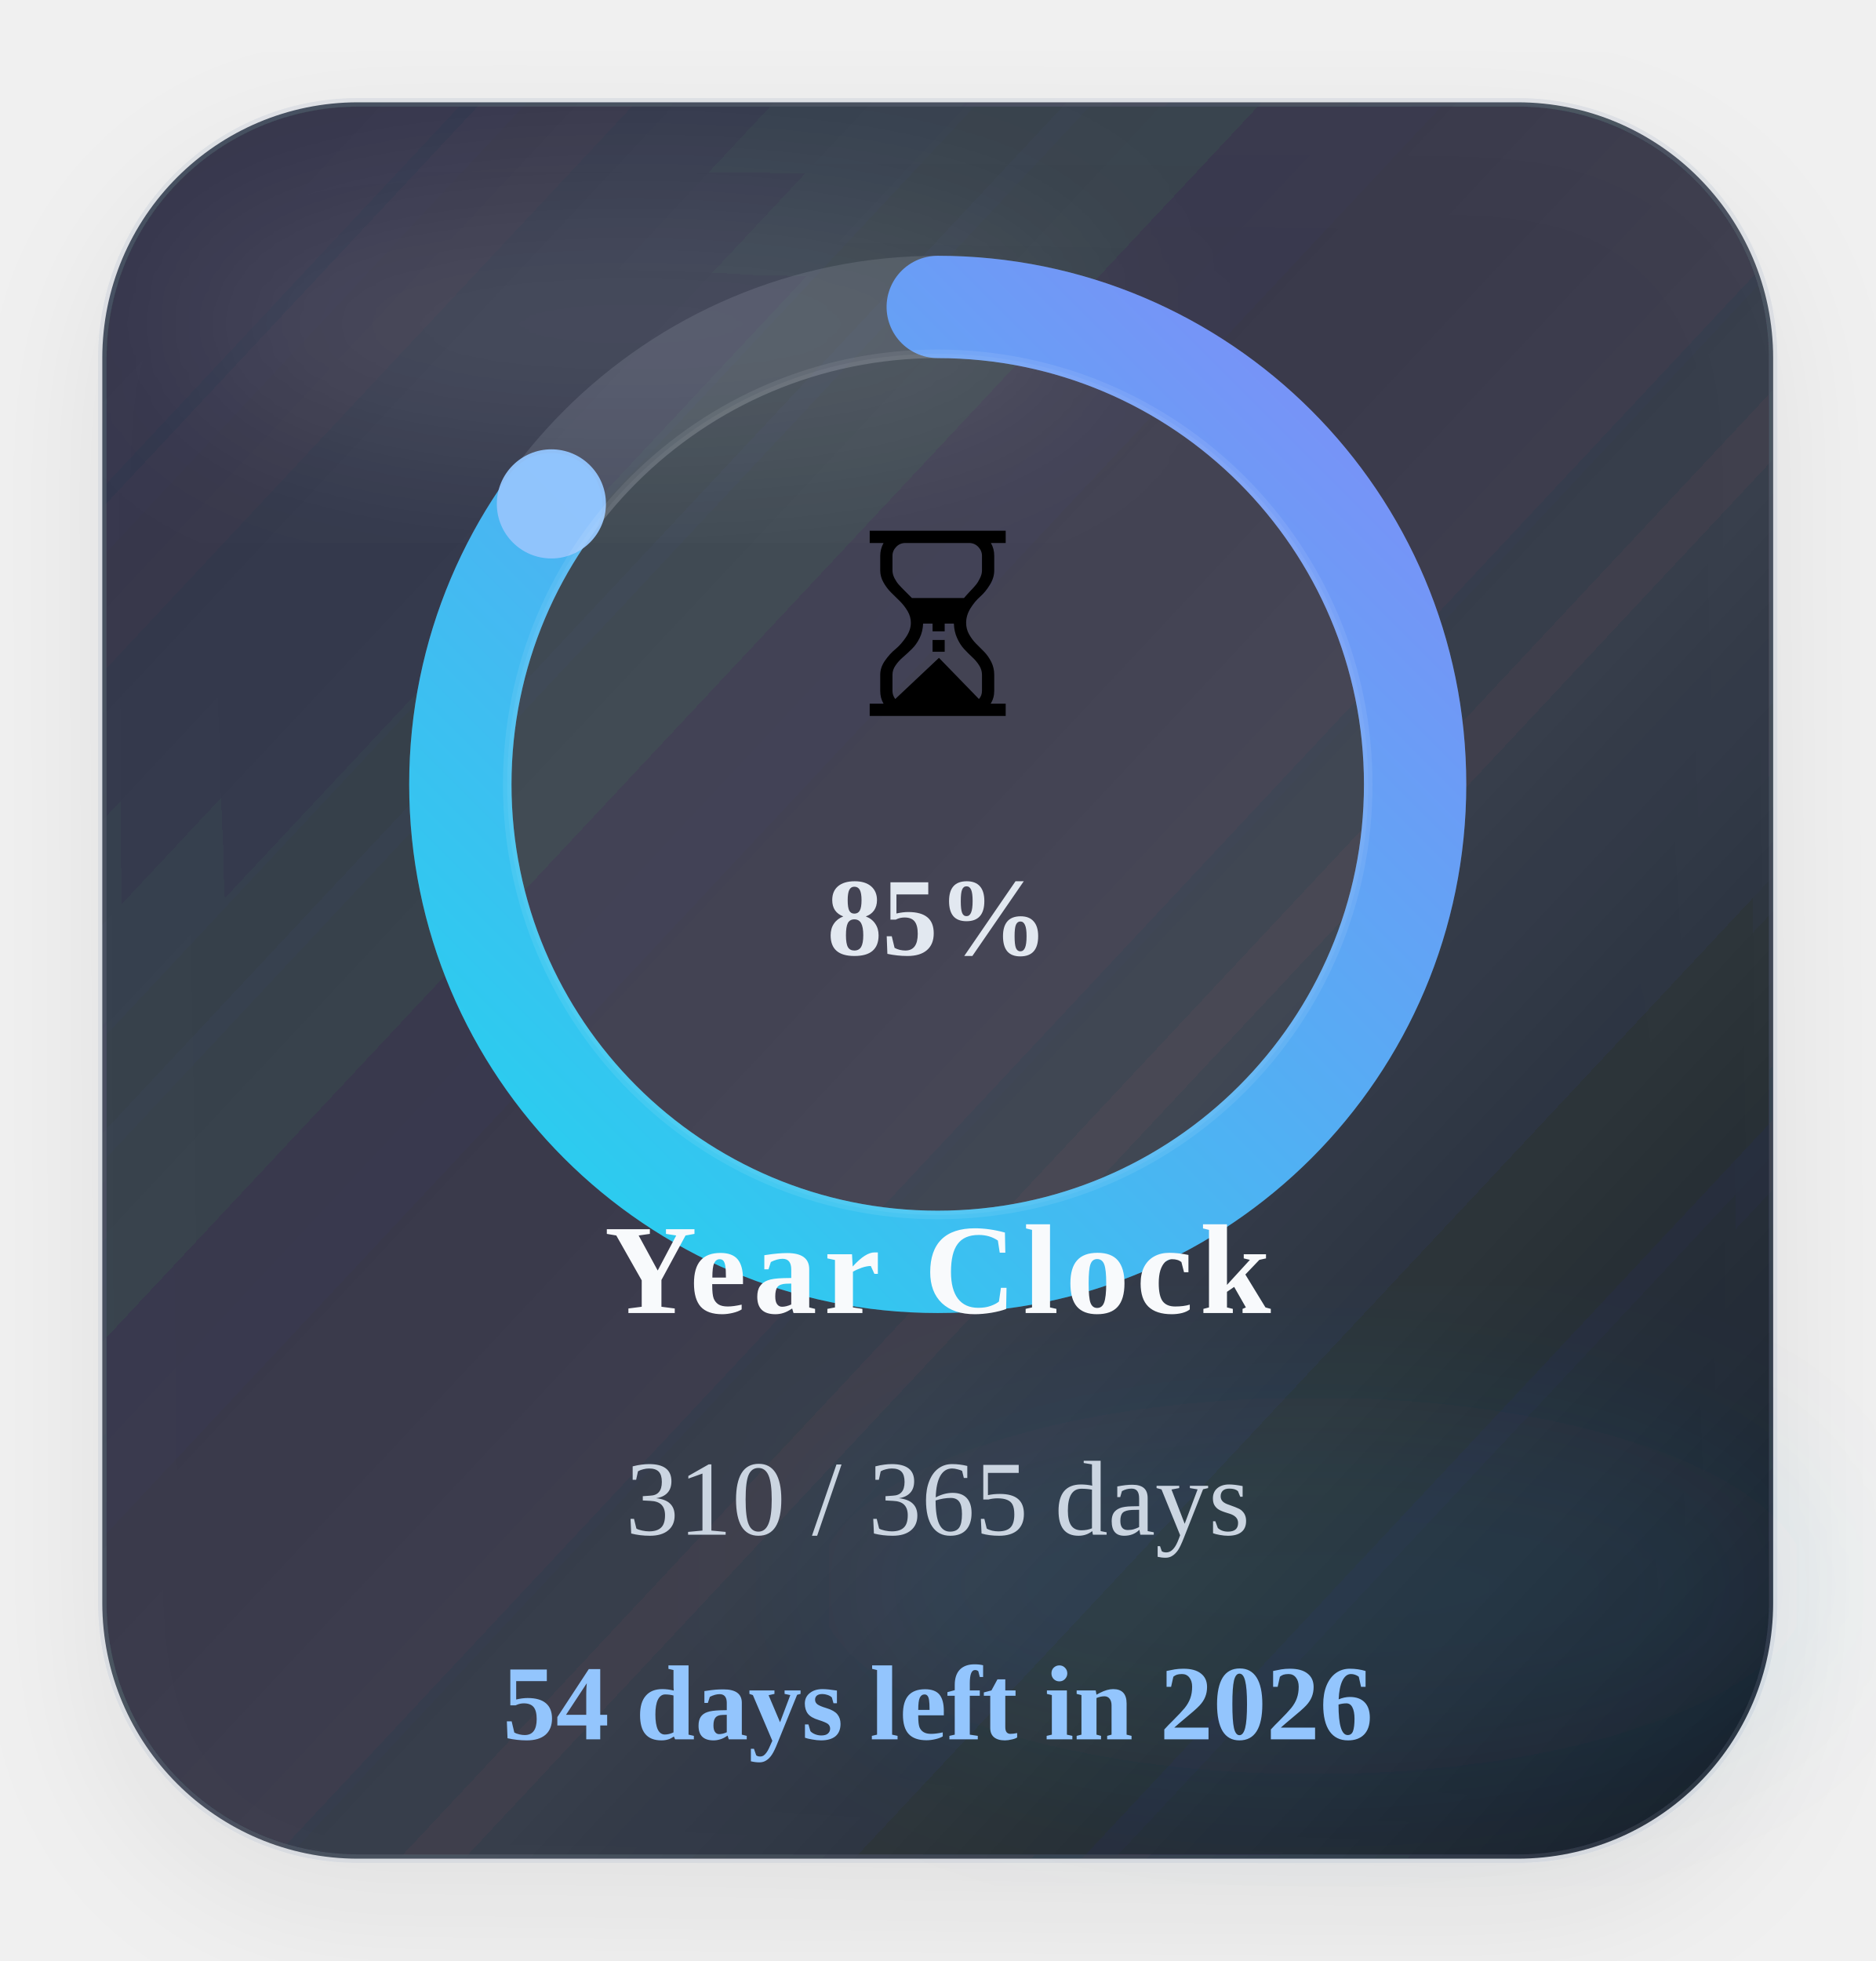
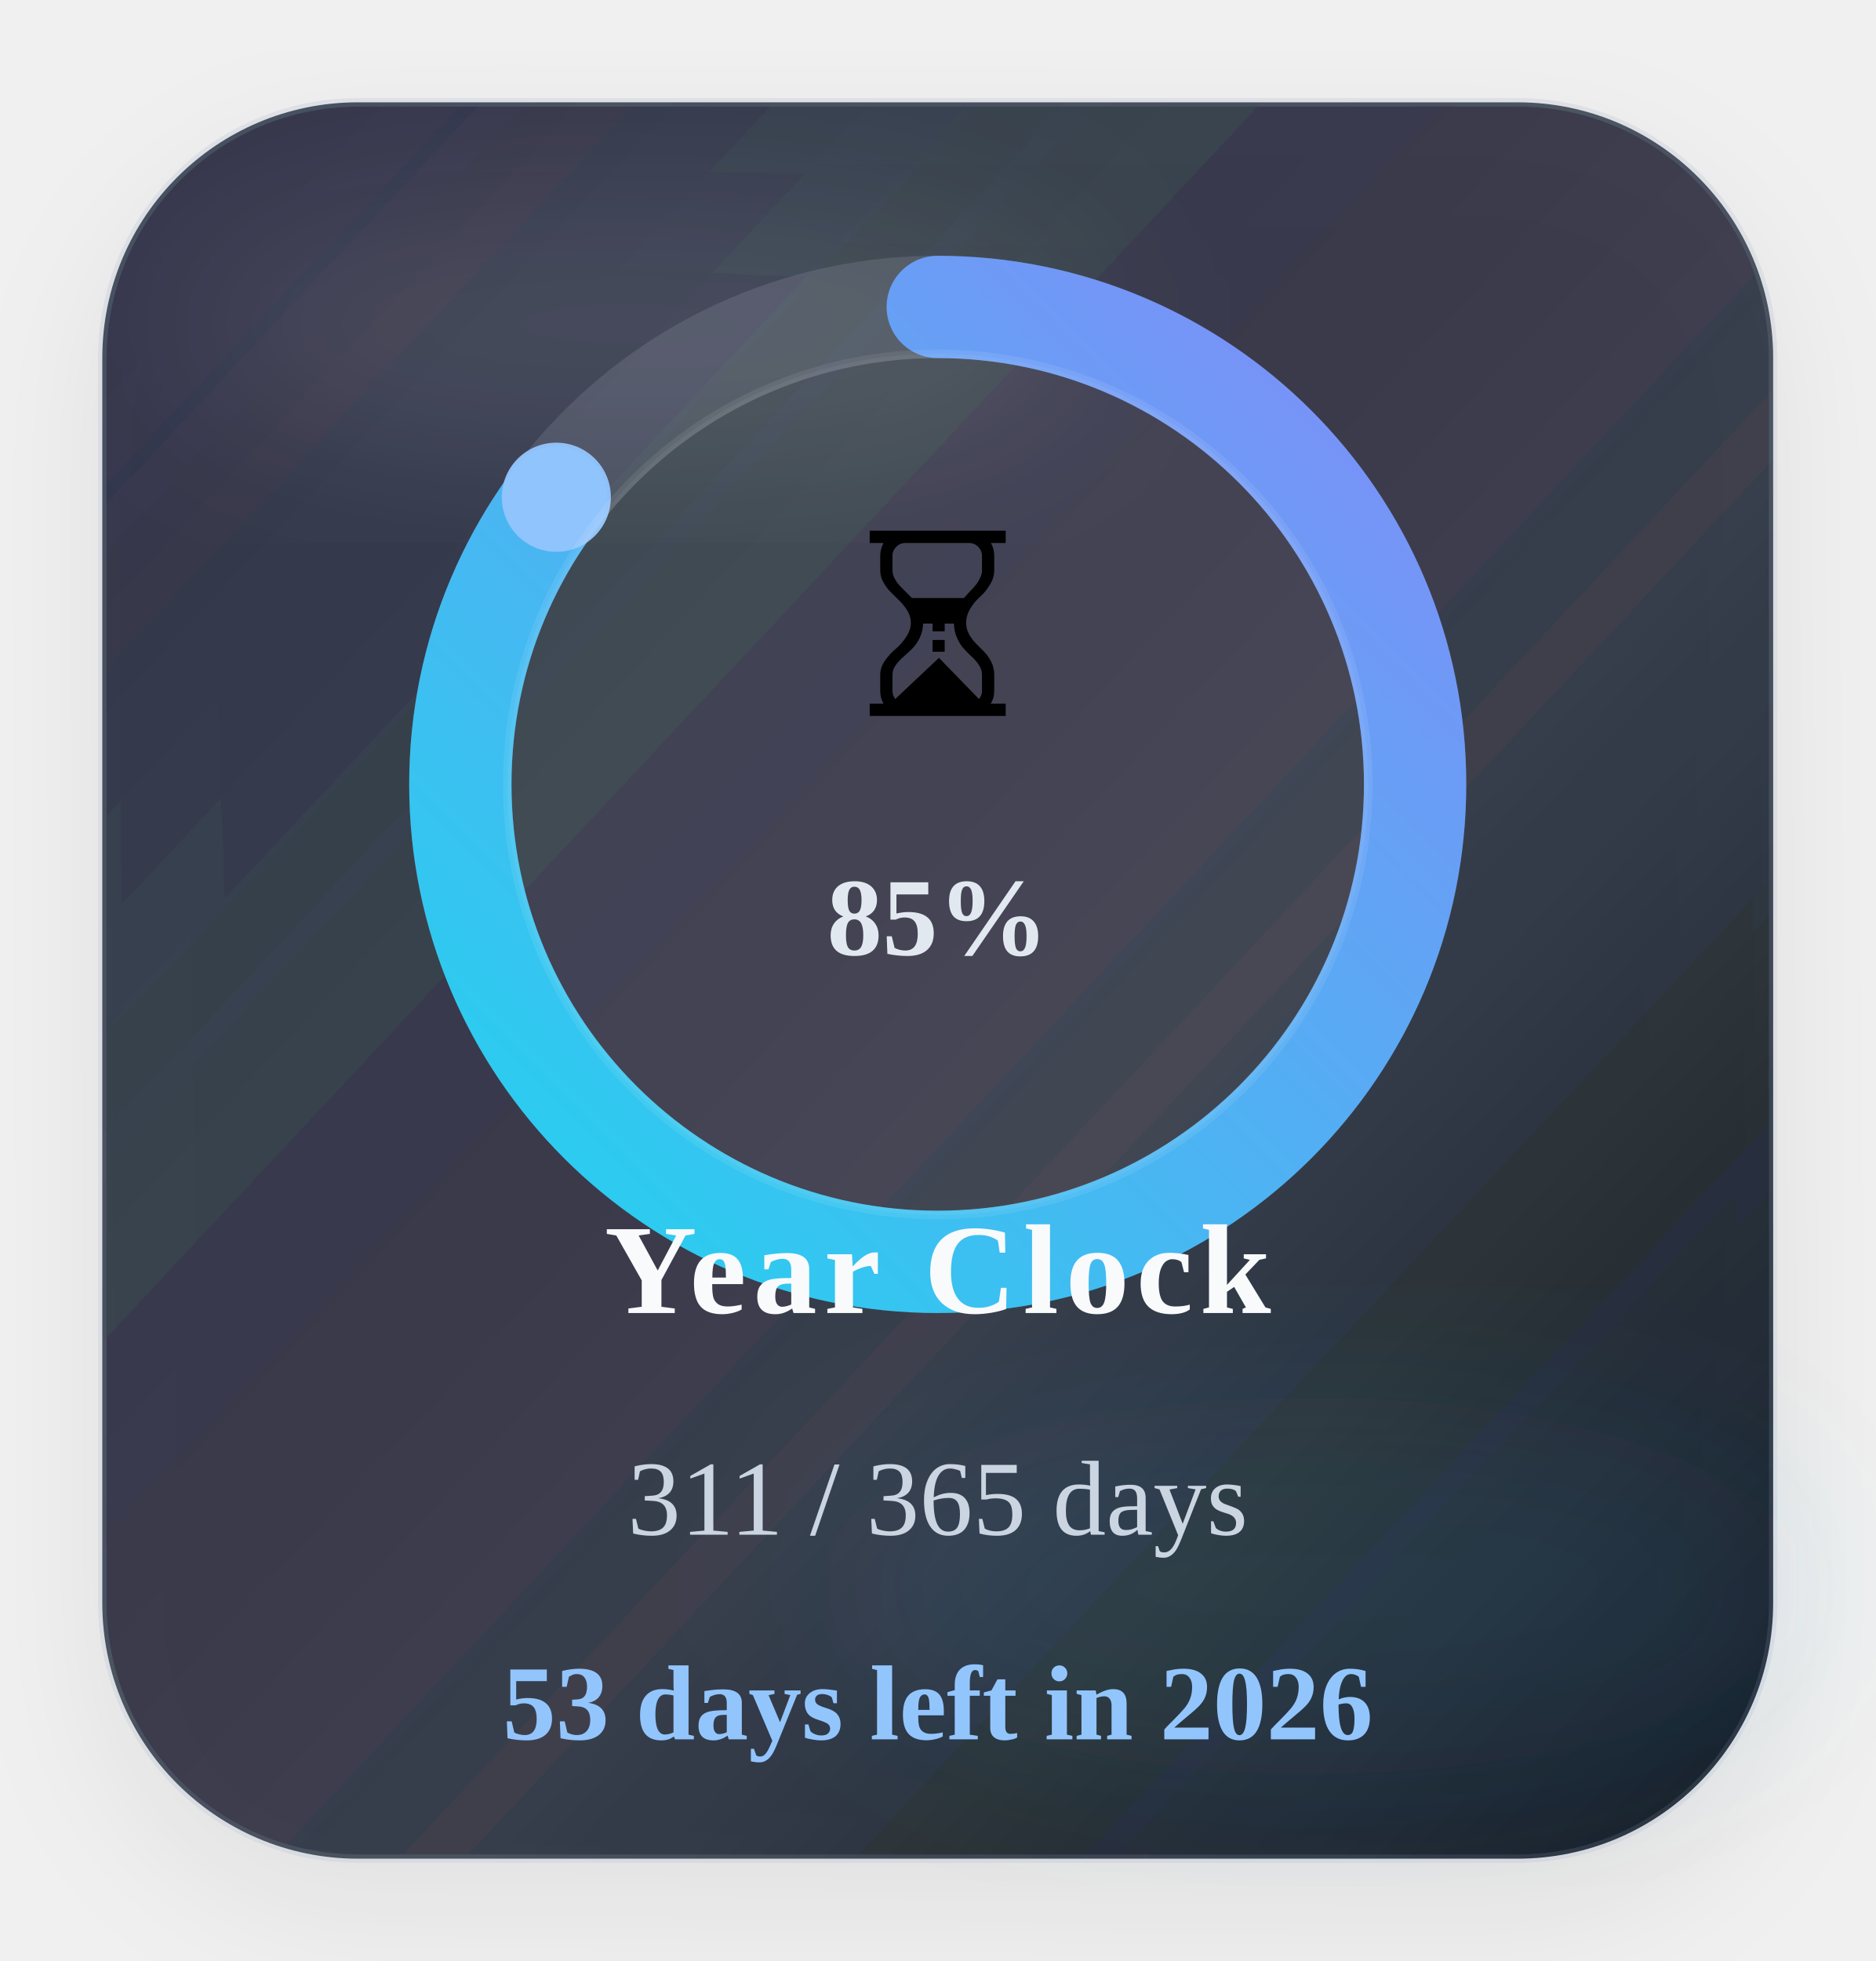
<svg xmlns="http://www.w3.org/2000/svg" width="220" height="230" viewBox="0 0 220 230" role="img" aria-label="Time progress for 2026">
  <defs>
    <linearGradient id="timeGradient" x1="0%" y1="0%" x2="100%" y2="100%">
      <stop offset="0%" stop-color="#22d3ee" />
      <stop offset="100%" stop-color="#818cf8" />
    </linearGradient>
    <linearGradient id="timeCard" x1="0%" y1="0%" x2="100%" y2="100%">
      <stop offset="0%" stop-color="#1c2537" stop-opacity="0.88" />
      <stop offset="60%" stop-color="#111827" stop-opacity="0.8" />
      <stop offset="100%" stop-color="#0b1220" stop-opacity="0.96" />
    </linearGradient>
    <filter id="timeShadow" x="-25%" y="-25%" width="150%" height="150%">
      <feDropShadow dx="0" dy="6" stdDeviation="8" flood-color="#020617" flood-opacity="0.08" />
    </filter>
    <filter id="timeBlur" x="-30%" y="-30%" width="160%" height="160%">
      <feGaussianBlur stdDeviation="10" />
    </filter>
  </defs>
  <rect x="12" y="12" width="196" height="206" rx="30" fill="url(#timeCard)" stroke="#94a3b8" stroke-opacity="0.18" filter="url(#timeShadow)" />
  <ellipse cx="74" cy="38" rx="54" ry="16" fill="#ffffff" fill-opacity="0.09" filter="url(#timeBlur)" />
  <ellipse cx="154" cy="186" rx="58" ry="22" fill="#38bdf8" fill-opacity="0.08" filter="url(#timeBlur)" />
  <circle class="ring-track" cx="110" cy="92" r="56" fill="none" stroke="#cbd5e1" stroke-opacity="0.14" stroke-width="12" />
-   <circle class="progress-ring" cx="110" cy="92" r="56" fill="none" stroke="url(#timeGradient)" stroke-width="12" stroke-linecap="round" stroke-dasharray="351.86" stroke-dashoffset="52.80" data-target-offset="52.80" data-ring-length="351.86" transform="rotate(-90 110 92)" />
-   <circle class="progress-endcap" cx="64.68" cy="59.10" r="6.4" fill="#93c5fd" fill-opacity="0.96" data-center-x="110" data-center-y="92" data-radius="56" data-target-angle="215.9801" />
+   <circle class="progress-ring" cx="110" cy="92" r="56" fill="none" stroke="url(#timeGradient)" stroke-width="12" stroke-linecap="round" stroke-dasharray="351.86" stroke-dashoffset="51.83" data-target-offset="51.83" data-ring-length="351.86" transform="rotate(-90 110 92)" />
+   <circle class="progress-endcap" cx="65.26" cy="58.32" r="6.4" fill="#93c5fd" fill-opacity="0.96" data-center-x="110" data-center-y="92" data-radius="56" data-target-angle="216.9664" />
  <circle class="ring-core" cx="110" cy="92" r="50.5" fill="#ffffff" fill-opacity="0.05" stroke="#ffffff" stroke-opacity="0.08" />
  <text class="progress-emoji" x="110" y="84" text-anchor="middle" font-size="30">⏳</text>
  <text class="progress-percent" x="110" y="112" text-anchor="middle" font-size="13" font-weight="700" fill="#e2e8f0">85%</text>
  <text class="progress-label" x="110" y="154" text-anchor="middle" font-size="15" font-weight="700" letter-spacing="0.8" fill="#f8fafc">Year Clock</text>
-   <text class="progress-value" x="110" y="180" text-anchor="middle" font-size="12.5" fill="#cbd5e1">310 / 365 days</text>
-   <text class="progress-status" data-status-state="remaining" x="110" y="204" text-anchor="middle" font-size="12.5" font-weight="700" fill="#93c5fd">54 days left in 2026</text>
+   <text class="progress-value" x="110" y="180" text-anchor="middle" font-size="12.5" fill="#cbd5e1">311 / 365 days</text>
+   <text class="progress-status" data-status-state="remaining" x="110" y="204" text-anchor="middle" font-size="12.5" font-weight="700" fill="#93c5fd">53 days left in 2026</text>
</svg>
